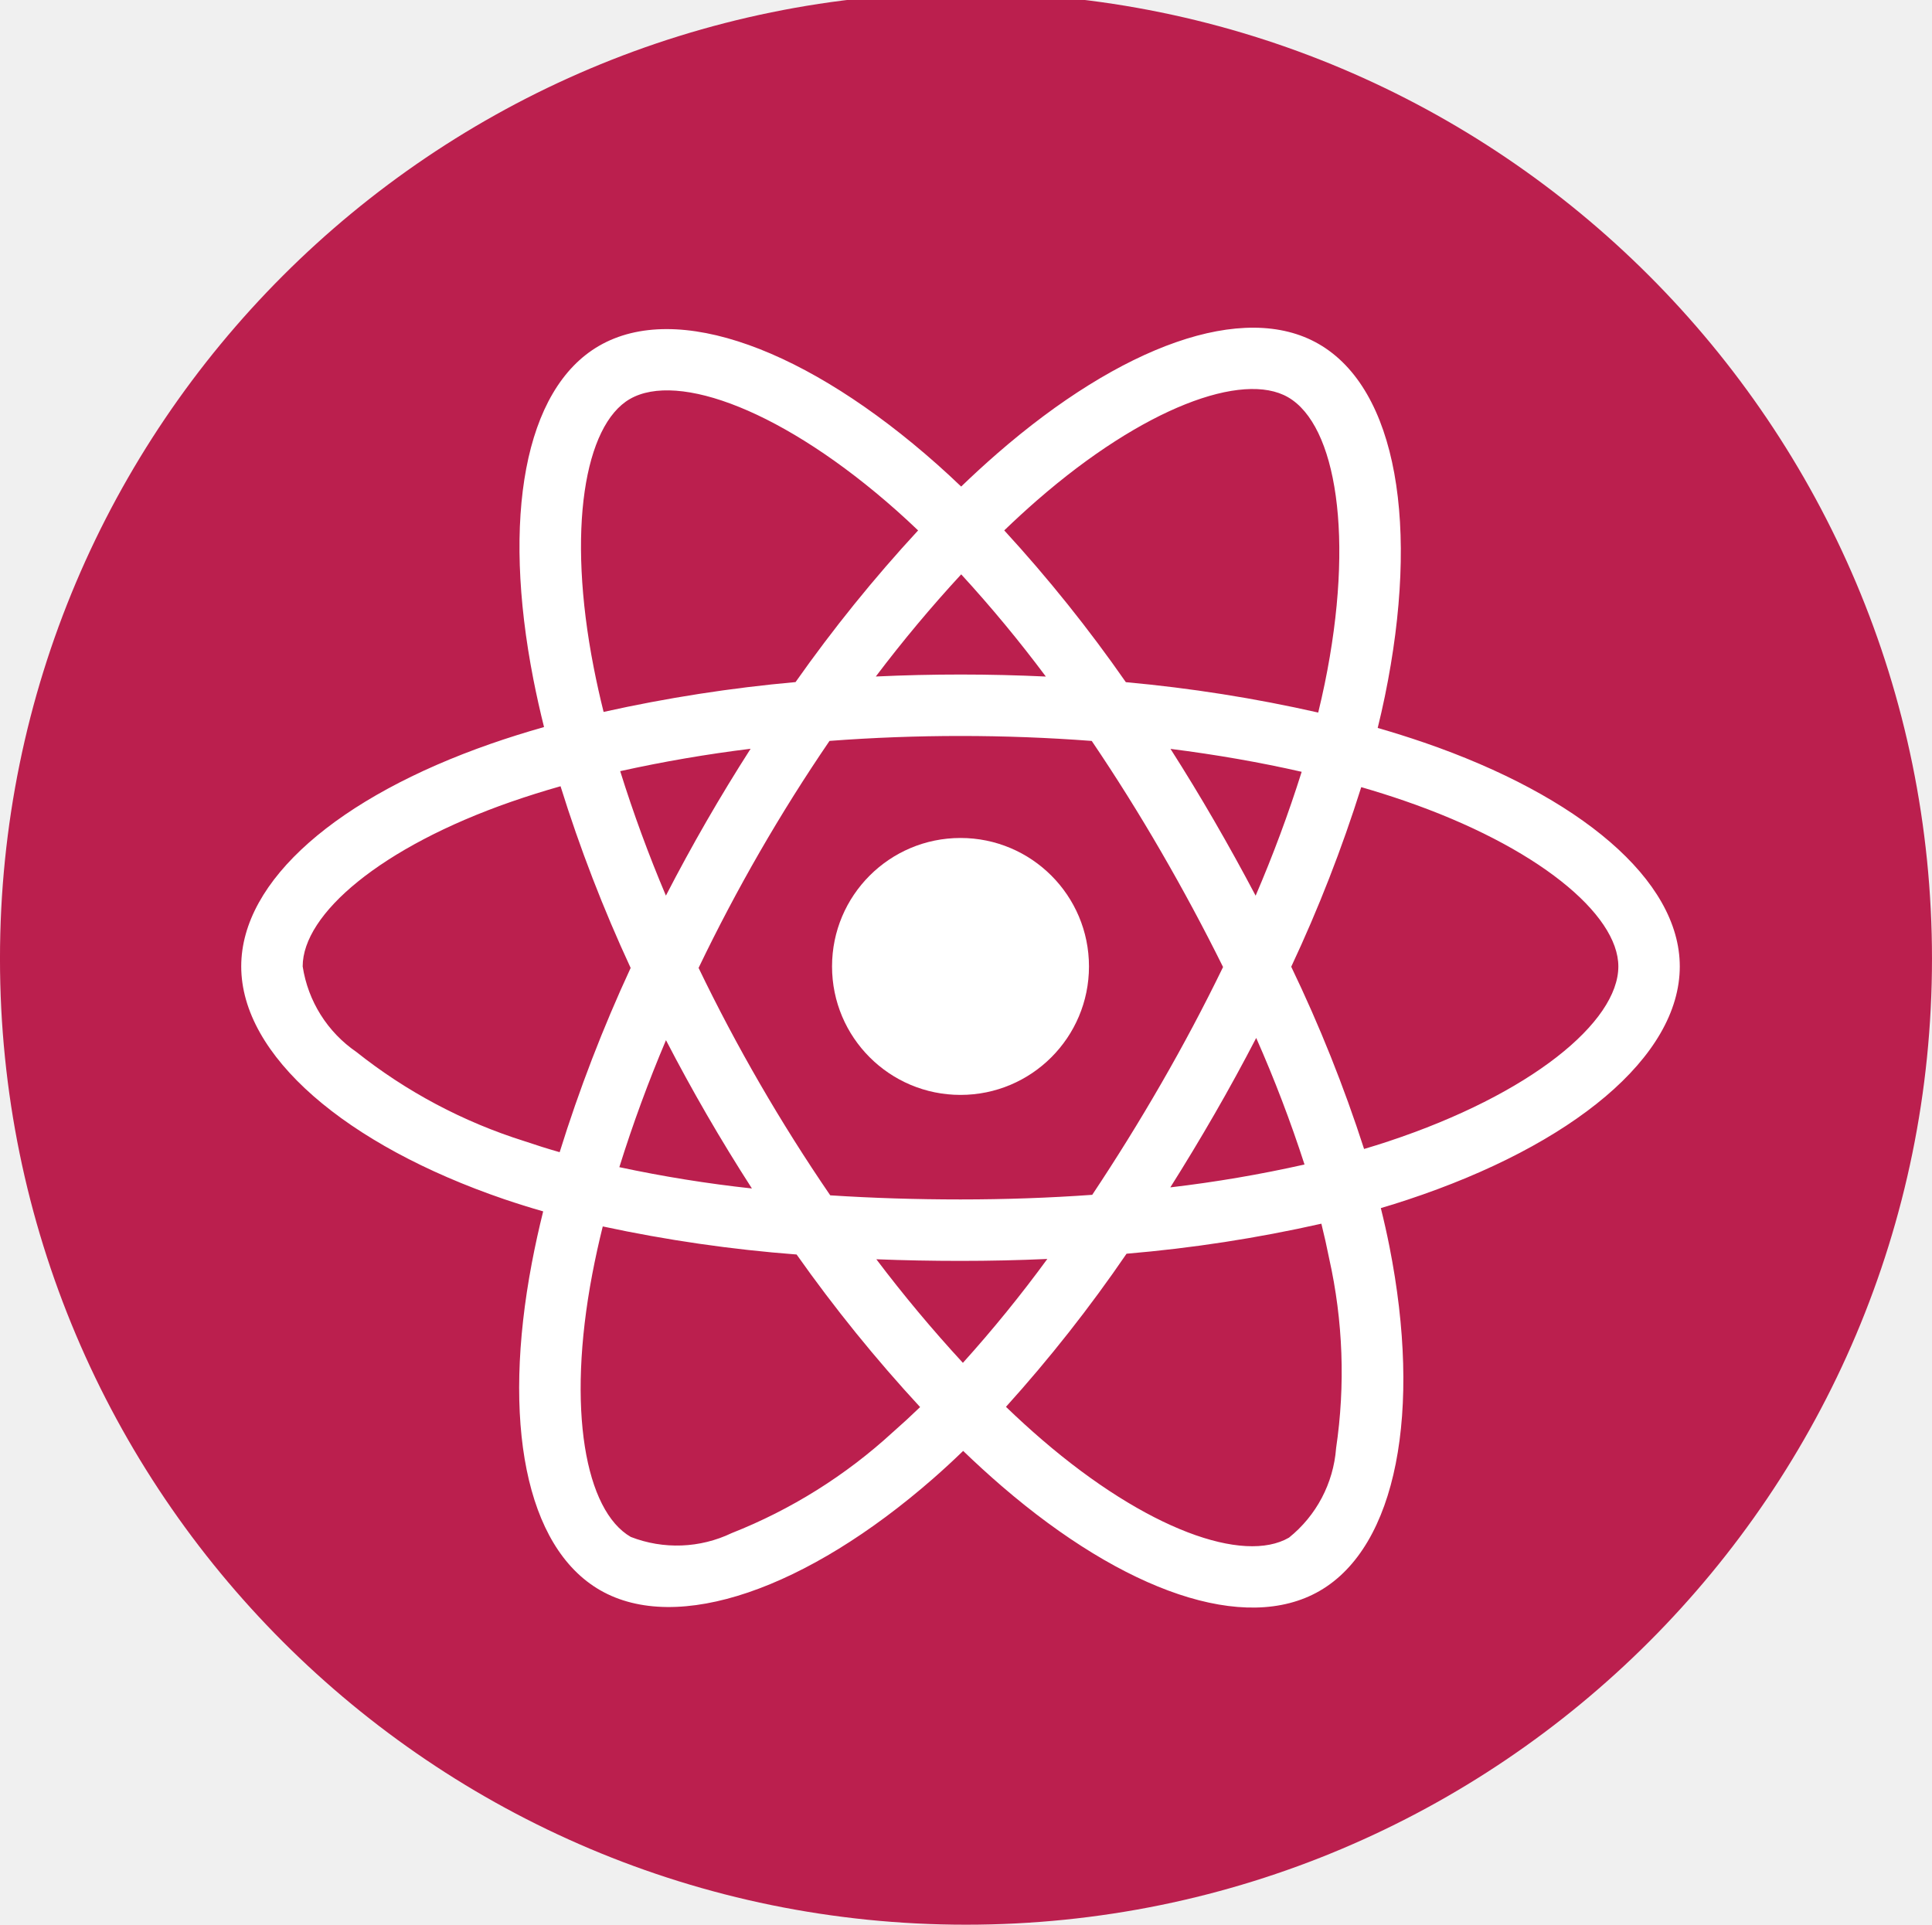
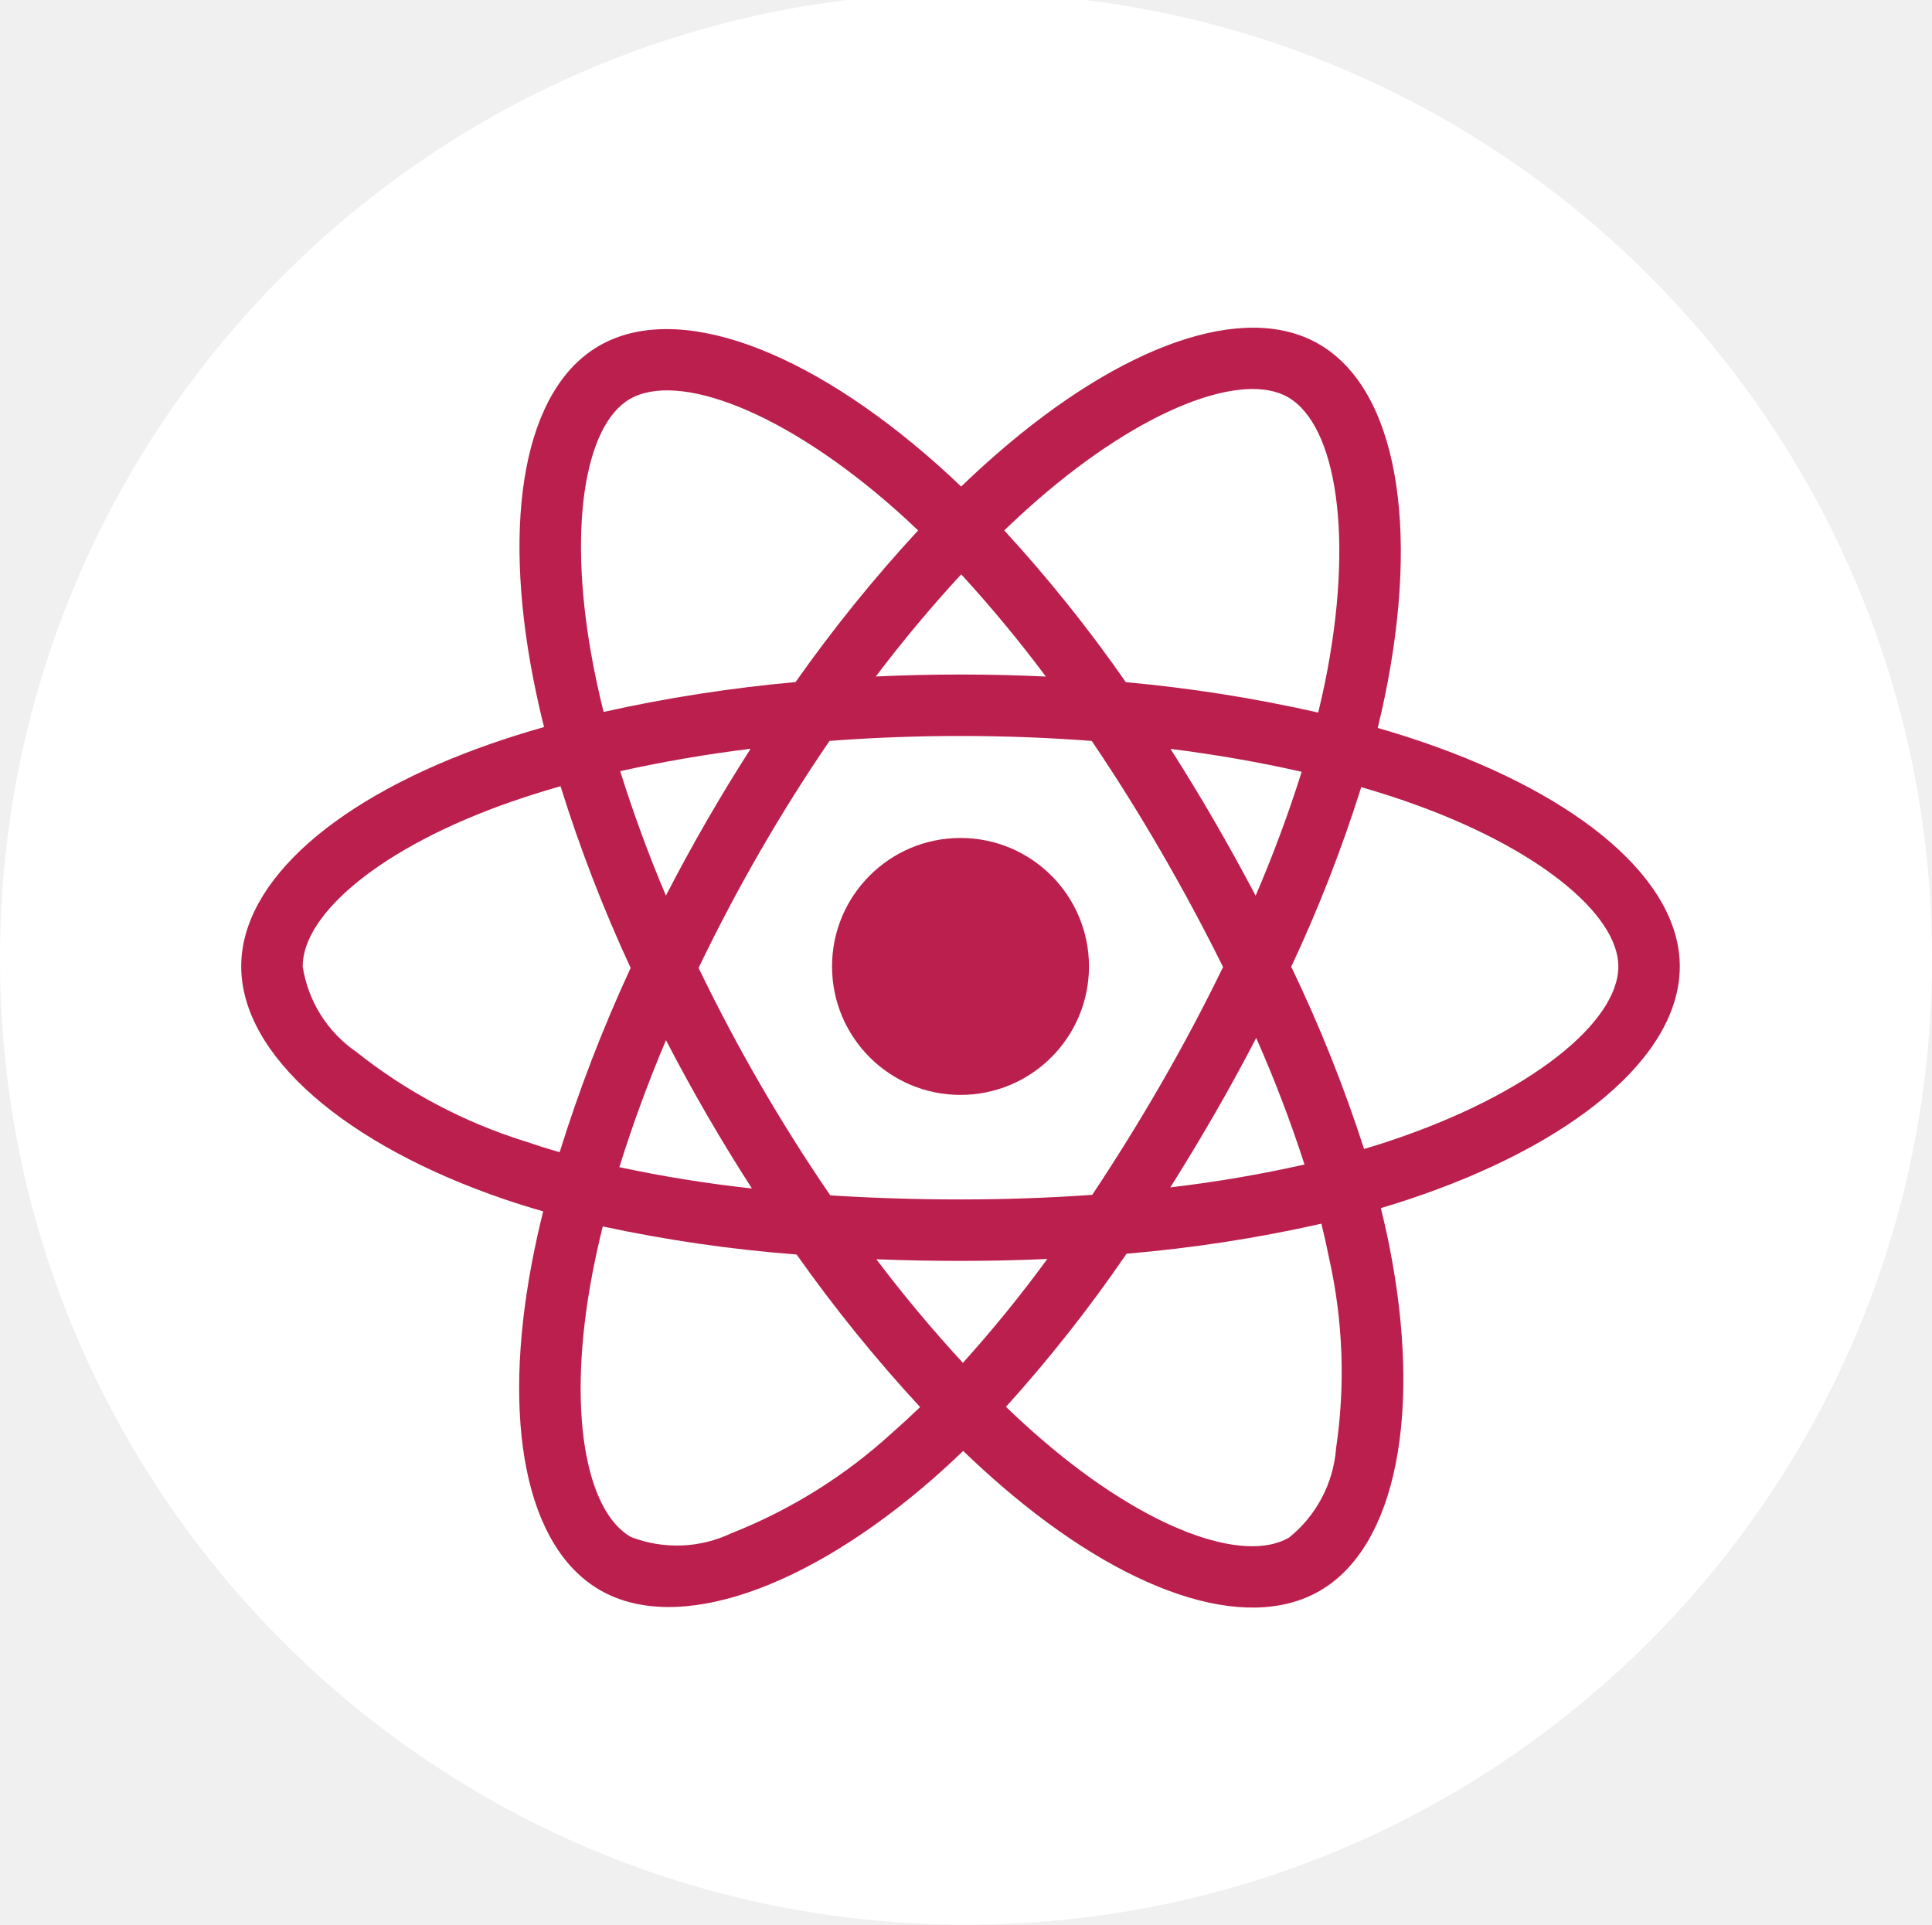
<svg xmlns="http://www.w3.org/2000/svg" viewBox="0 0 133.048 132.548" height="500.967" width="502.857">
  <g transform="translate(-39.31 -58.619)">
-     <circle r="66.524" cy="124.643" cx="105.833" fill="#BB1F4E" />
-     <g fill="#fff">
+     <circle r="66.524" cy="124.643" cx="105.833" fill="white" />
+     <g fill="#BB1F4E">
      <path d="M137.375 109.755q-1.581-.543-3.189-1.005.267-1.083.493-2.175c2.414-11.719.836-21.16-4.555-24.267-5.167-2.98-13.62.127-22.156 7.556q-1.262 1.1-2.467 2.263-.806-.773-1.641-1.516c-8.946-7.943-17.914-11.29-23.298-8.173-5.163 2.988-6.693 11.864-4.52 22.97q.325 1.65.733 3.28c-1.269.361-2.494.745-3.667 1.154-10.488 3.656-17.186 9.388-17.186 15.332 0 6.14 7.19 12.298 18.115 16.032q1.329.452 2.679.837-.439 1.757-.778 3.537c-2.073 10.913-.454 19.577 4.695 22.548 5.319 3.067 14.245-.086 22.938-7.684q1.03-.9 2.067-1.905 1.305 1.259 2.678 2.443c8.42 7.245 16.735 10.171 21.88 7.193 5.314-3.076 7.04-12.385 4.799-23.71q-.257-1.298-.594-2.648.94-.278 1.842-.576c11.357-3.762 18.746-9.845 18.746-16.067 0-5.966-6.914-11.736-17.614-15.42zm-26.629-16.698c7.314-6.366 14.15-8.879 17.265-7.082 3.317 1.913 4.607 9.628 2.523 19.746q-.205.989-.445 1.97a101.383 101.383 0 0 0-13.247-2.093 99.418 99.418 0 0 0-8.374-10.452q1.113-1.073 2.278-2.09zm-25.573 37.195q1.344 2.596 2.808 5.126 1.495 2.58 3.11 5.088a90.116 90.116 0 0 1-9.13-1.468 94.876 94.876 0 0 1 3.212-8.746zm-.005-9.954a93.405 93.405 0 0 1-3.148-8.572 95.492 95.492 0 0 1 8.981-1.542q-1.576 2.46-3.037 4.991-1.457 2.529-2.796 5.123zm2.25 4.978q1.956-4.071 4.213-7.987 2.256-3.913 4.804-7.646a119.902 119.902 0 0 1 18.058.002q2.52 3.726 4.774 7.622 2.264 3.904 4.27 7.949-1.985 4.084-4.256 8.019-2.252 3.91-4.754 7.668c-2.939.21-5.976.318-9.072.318-3.082 0-6.081-.096-8.97-.283q-2.564-3.747-4.84-7.68-2.265-3.91-4.227-7.982zm35.528 10.073q1.495-2.592 2.873-5.25a89.879 89.879 0 0 1 3.327 8.716 89.814 89.814 0 0 1-9.241 1.575q1.57-2.49 3.041-5.041zm2.833-15.047q-1.373-2.606-2.85-5.156-1.452-2.509-3.012-4.954c3.161.4 6.19.93 9.033 1.579a90.277 90.277 0 0 1-3.17 8.53zm-20.276-22.13a90.508 90.508 0 0 1 5.83 7.039q-5.851-.277-11.71-.003a93.365 93.365 0 0 1 5.88-7.035zM82.683 86.1c3.314-1.918 10.642.818 18.367 7.676.493.438.99.897 1.486 1.372a101.417 101.417 0 0 0-8.44 10.444 103.41 103.41 0 0 0-13.219 2.055q-.379-1.518-.68-3.053c-1.863-9.515-.627-16.692 2.485-18.494zm-4.832 51.867q-1.232-.353-2.445-.766a35.853 35.853 0 0 1-11.555-6.138 8.747 8.747 0 0 1-3.697-5.89c0-3.606 5.378-8.208 14.348-11.335q1.689-.586 3.41-1.073a101.5 101.5 0 0 0 4.828 12.512 103.04 103.04 0 0 0-4.889 12.69zm22.935 19.29a35.844 35.844 0 0 1-11.09 6.943 8.746 8.746 0 0 1-6.948.262c-3.125-1.802-4.424-8.76-2.652-18.093q.316-1.654.723-3.289a99.517 99.517 0 0 0 13.35 1.933 102.985 102.985 0 0 0 8.505 10.507q-.923.892-1.888 1.738zm4.834-4.783a95.121 95.121 0 0 1-5.96-7.133q2.844.112 5.795.112 3.03 0 5.98-.133a89.997 89.997 0 0 1-5.815 7.154zm25.7 5.888a8.745 8.745 0 0 1-3.244 6.15c-3.122 1.807-9.8-.542-17-6.738q-1.238-1.065-2.49-2.27a99.452 99.452 0 0 0 8.304-10.545 98.794 98.794 0 0 0 13.417-2.068q.303 1.223.536 2.396a35.837 35.837 0 0 1 .476 13.075zm3.592-21.137c-.542.179-1.098.352-1.664.52a99.331 99.331 0 0 0-5.017-12.55 99.288 99.288 0 0 0 4.822-12.368c1.013.294 1.997.603 2.945.93 9.168 3.155 14.76 7.822 14.76 11.417 0 3.83-6.04 8.802-15.846 12.05z" />
      <path d="M105.455 116.328a8.847 8.847 0 1 1-8.846 8.846 8.846 8.846 0 0 1 8.846-8.846" />
    </g>
  </g>
</svg>
